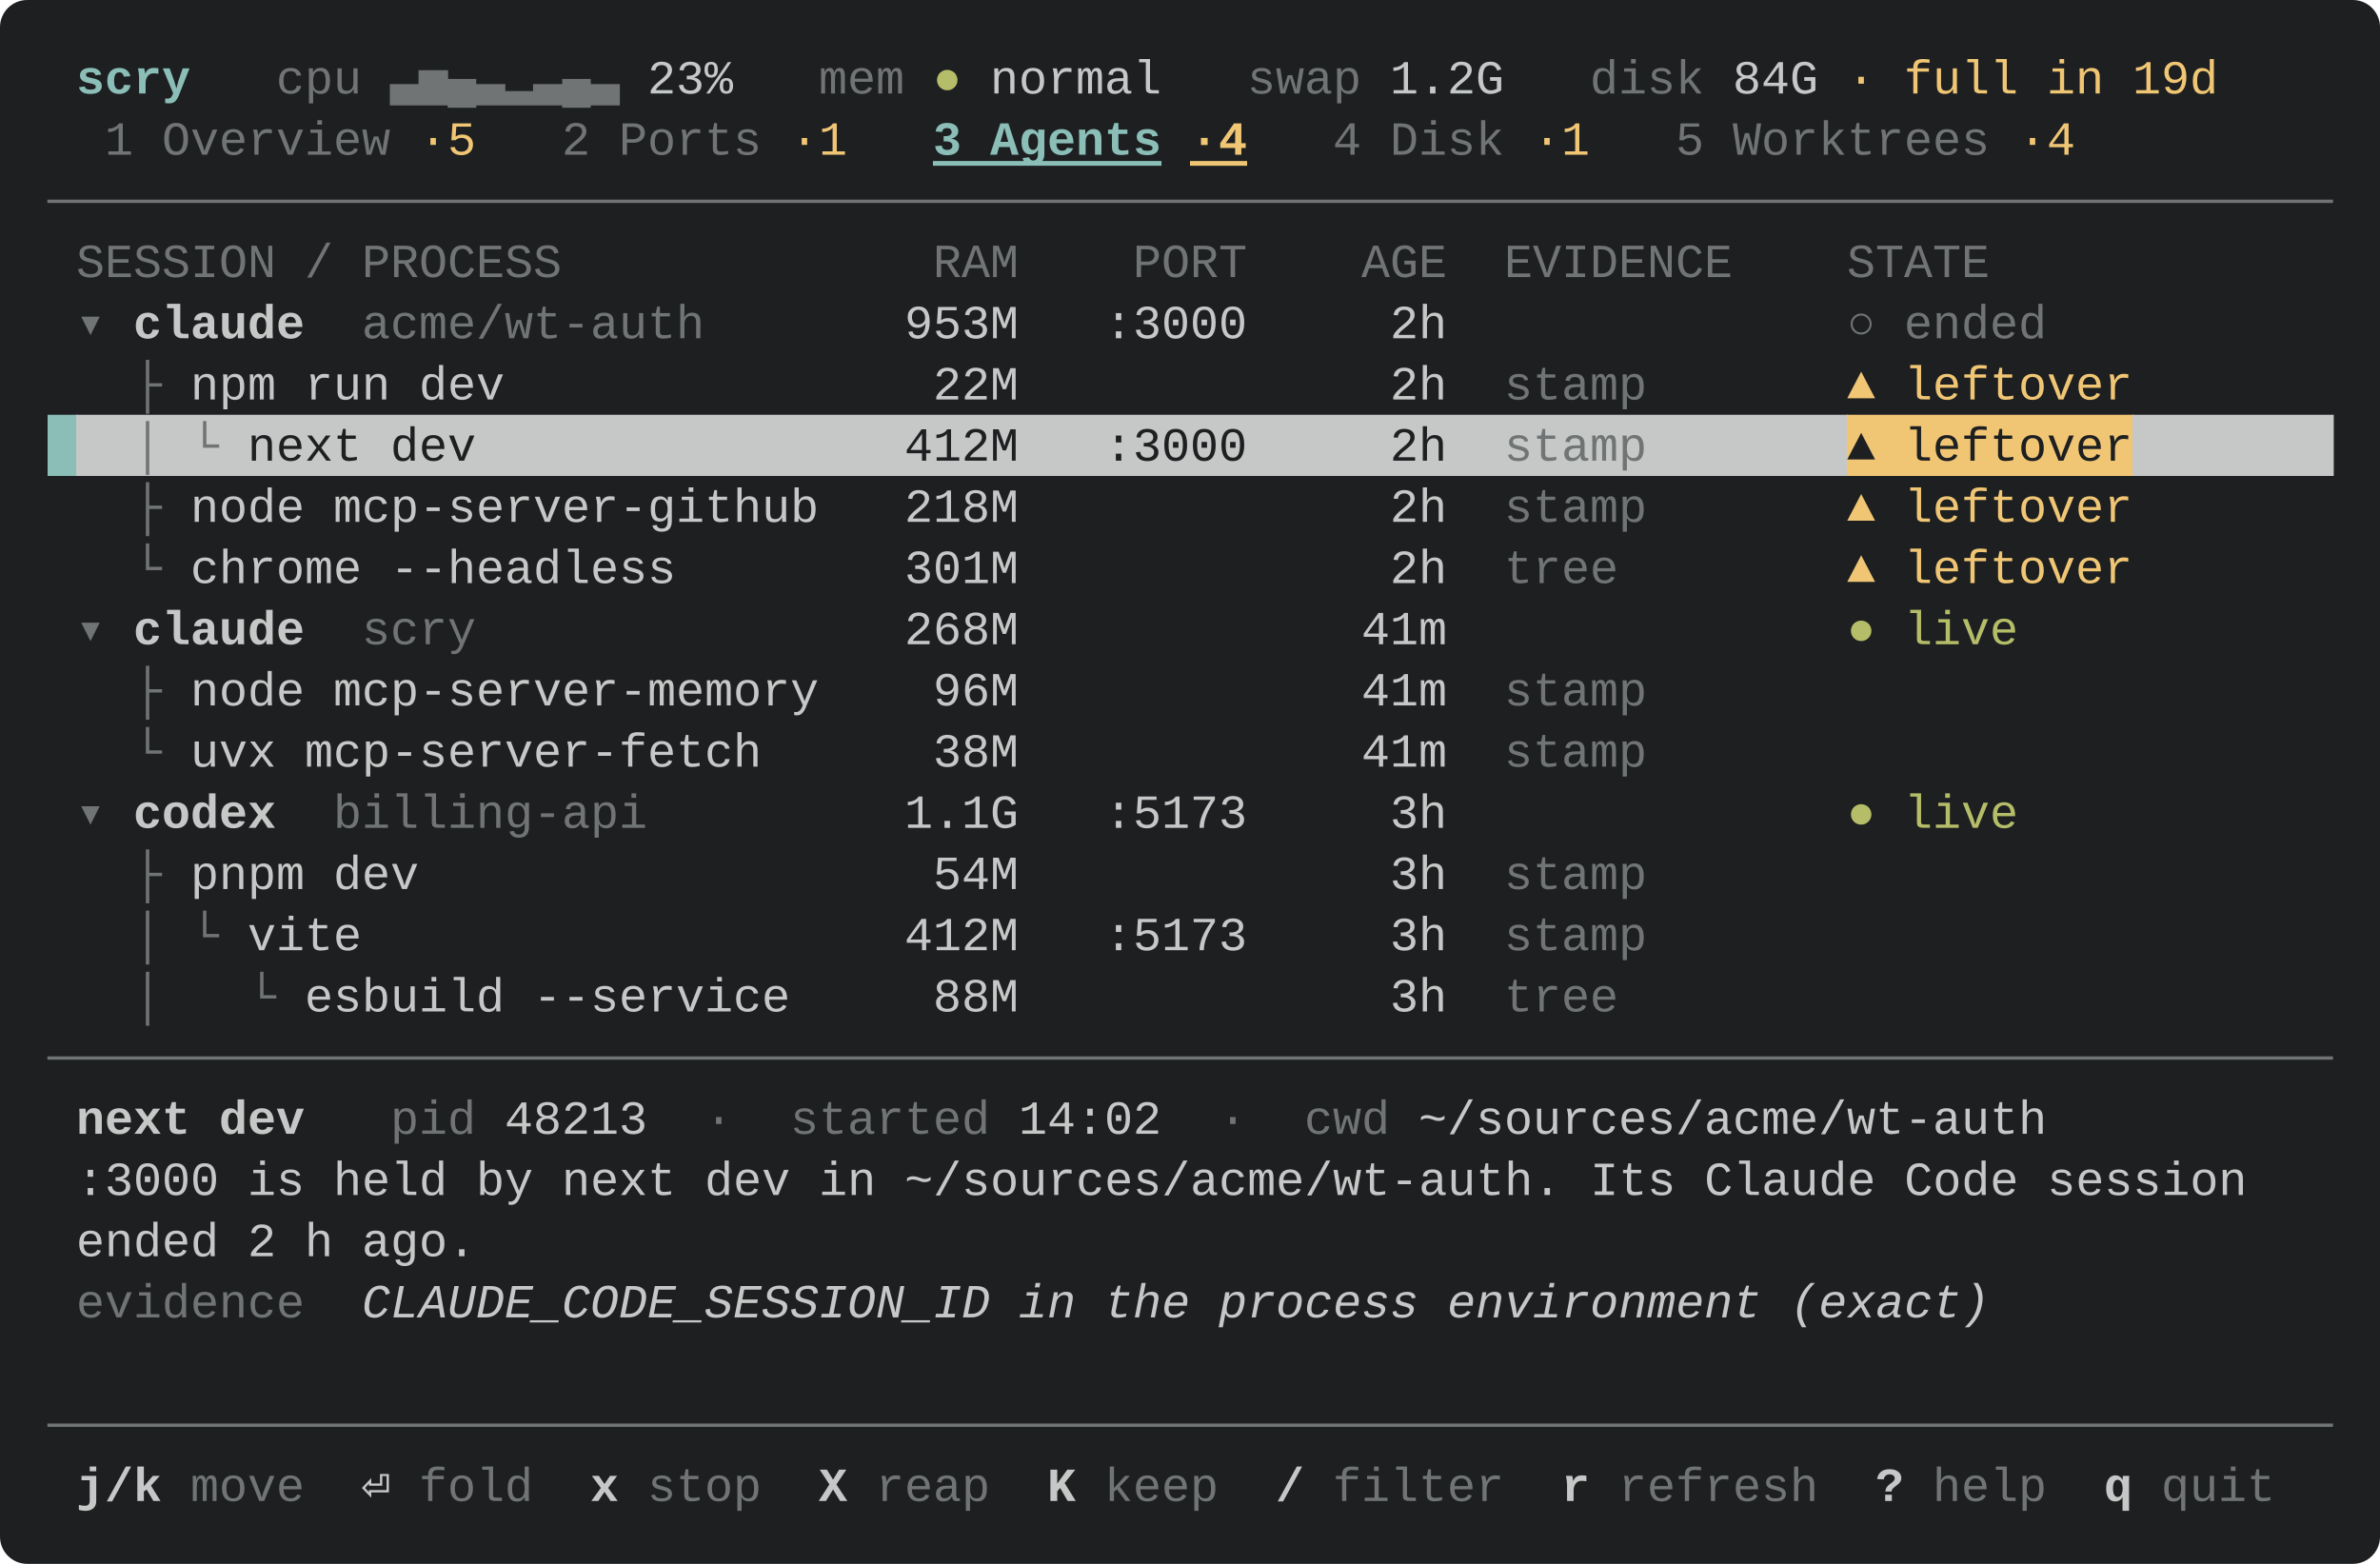
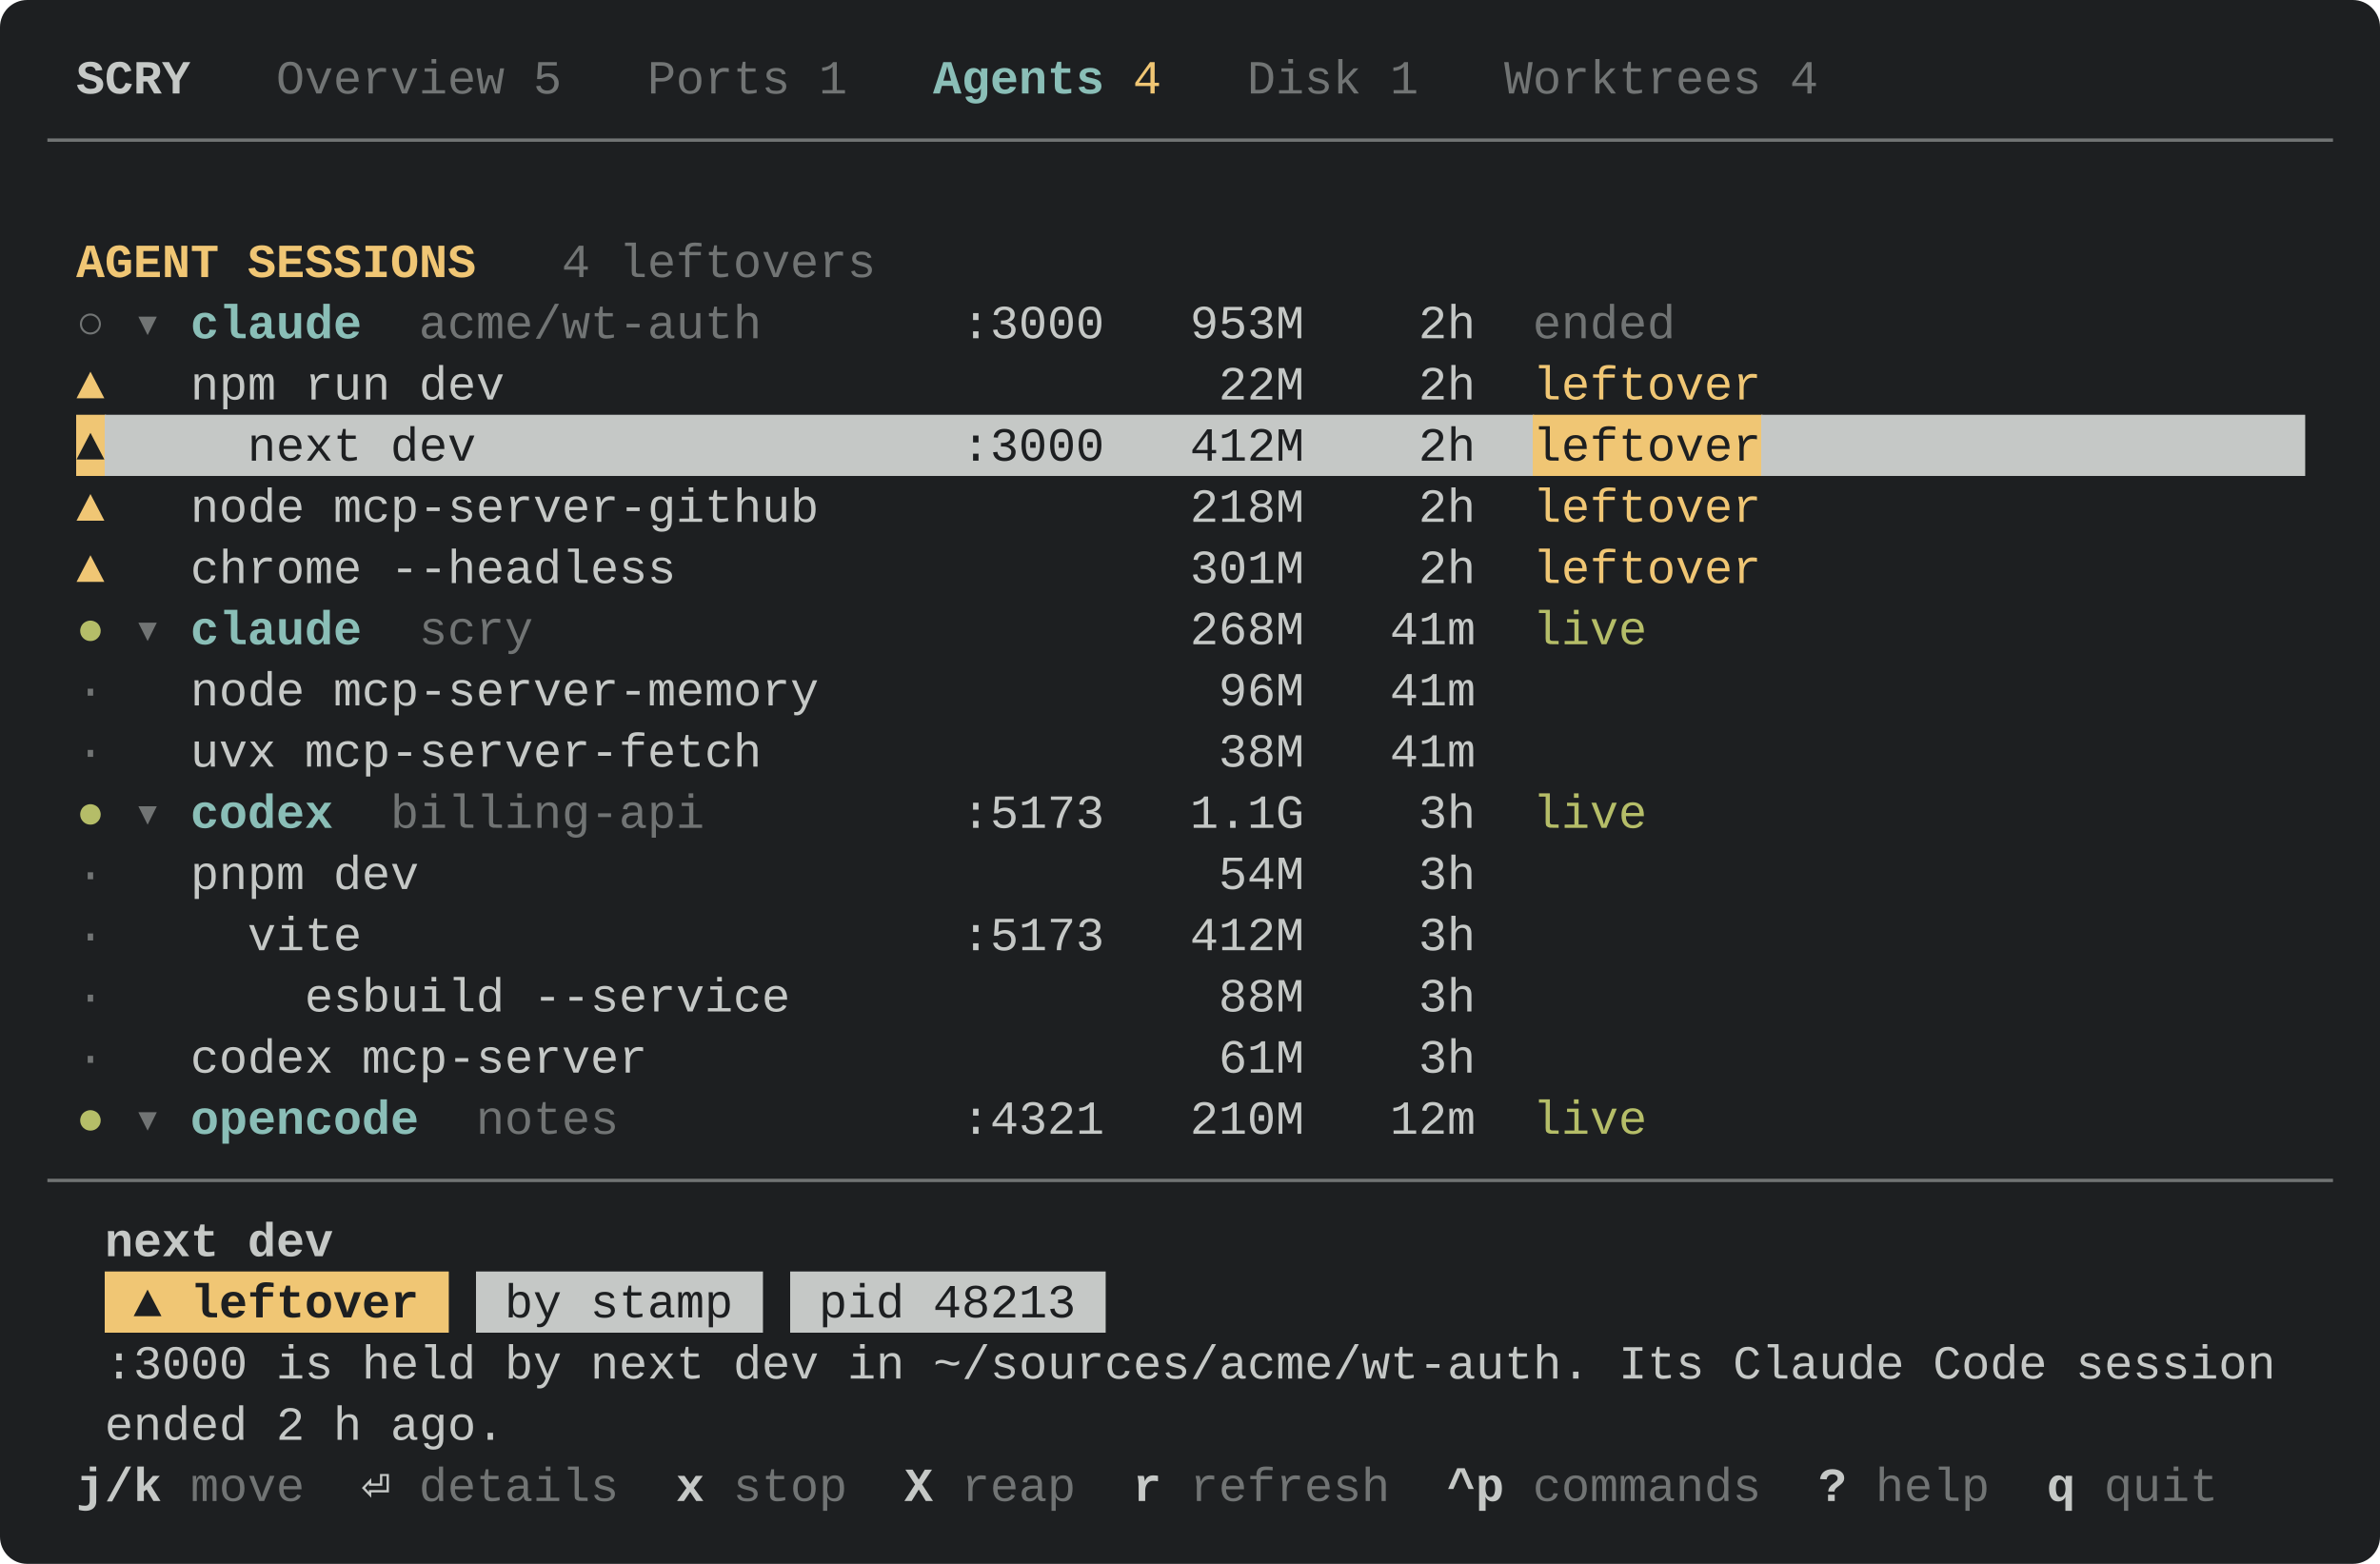
<svg xmlns="http://www.w3.org/2000/svg" width="700" height="460" viewBox="0 0 700 460">
  <style>text{font-family:ui-monospace,SFMono-Regular,"SF Mono",Menlo,Consolas,"Liberation Mono","DejaVu Sans Mono",monospace;font-size:14px;white-space:pre}</style>
  <rect width="700" height="460" rx="8" fill="#1d1f21" />
  <g transform="translate(14 14)">
-     <text x="8.4" y="13.5" fill="#8abeb7" textLength="33.6" lengthAdjust="spacingAndGlyphs" xml:space="preserve" font-weight="700">scry</text>
-     <text x="67.2" y="13.5" fill="#717474" textLength="100.8" lengthAdjust="spacingAndGlyphs" xml:space="preserve">cpu ▃▅▄▃▂▃▄▃</text>
-     <text x="176.4" y="13.5" fill="#c5c8c6" textLength="25.2" lengthAdjust="spacingAndGlyphs" xml:space="preserve">23%</text>
-     <text x="226.8" y="13.5" fill="#717474" textLength="25.2" lengthAdjust="spacingAndGlyphs" xml:space="preserve">mem</text>
-     <text x="260.4" y="13.5" fill="#b5bd68" textLength="8.4" lengthAdjust="spacingAndGlyphs" xml:space="preserve">●</text>
-     <text x="277.2" y="13.5" fill="#c5c8c6" textLength="50.4" lengthAdjust="spacingAndGlyphs" xml:space="preserve">normal</text>
-     <text x="352.8" y="13.5" fill="#717474" textLength="33.6" lengthAdjust="spacingAndGlyphs" xml:space="preserve">swap</text>
-     <text x="394.8" y="13.5" fill="#c5c8c6" textLength="33.6" lengthAdjust="spacingAndGlyphs" xml:space="preserve">1.2G</text>
-     <text x="453.6" y="13.5" fill="#717474" textLength="33.6" lengthAdjust="spacingAndGlyphs" xml:space="preserve">disk</text>
-     <text x="495.6" y="13.5" fill="#c5c8c6" textLength="25.2" lengthAdjust="spacingAndGlyphs" xml:space="preserve">84G</text>
-     <text x="529.2" y="13.5" fill="#f0c674" textLength="109.2" lengthAdjust="spacingAndGlyphs" xml:space="preserve">· full in 19d</text>
-     <text x="16.8" y="31.5" fill="#717474" textLength="84.0" lengthAdjust="spacingAndGlyphs" xml:space="preserve">1 Overview</text>
-     <text x="109.2" y="31.5" fill="#f0c674" textLength="16.8" lengthAdjust="spacingAndGlyphs" xml:space="preserve">·5</text>
-     <text x="151.2" y="31.5" fill="#717474" textLength="58.8" lengthAdjust="spacingAndGlyphs" xml:space="preserve">2 Ports</text>
-     <text x="218.4" y="31.5" fill="#f0c674" textLength="16.8" lengthAdjust="spacingAndGlyphs" xml:space="preserve">·1</text>
-     <text x="260.4" y="31.5" fill="#8abeb7" textLength="67.2" lengthAdjust="spacingAndGlyphs" xml:space="preserve" font-weight="700" text-decoration="underline">3 Agents</text>
-     <text x="336.0" y="31.5" fill="#f0c674" textLength="16.8" lengthAdjust="spacingAndGlyphs" xml:space="preserve" font-weight="700" text-decoration="underline">·4</text>
-     <text x="378.0" y="31.5" fill="#717474" textLength="50.4" lengthAdjust="spacingAndGlyphs" xml:space="preserve">4 Disk</text>
-     <text x="436.8" y="31.5" fill="#f0c674" textLength="16.8" lengthAdjust="spacingAndGlyphs" xml:space="preserve">·1</text>
-     <text x="478.8" y="31.5" fill="#717474" textLength="92.4" lengthAdjust="spacingAndGlyphs" xml:space="preserve">5 Worktrees</text>
-     <text x="579.6" y="31.5" fill="#f0c674" textLength="16.8" lengthAdjust="spacingAndGlyphs" xml:space="preserve">·4</text>
-     <text x="0.0" y="49.5" fill="#717474" textLength="672.0" lengthAdjust="spacingAndGlyphs" xml:space="preserve">────────────────────────────────────────────────────────────────────────────────</text>
-     <text x="8.4" y="67.5" fill="#717474" textLength="142.8" lengthAdjust="spacingAndGlyphs" xml:space="preserve">SESSION / PROCESS</text>
-     <text x="260.4" y="67.5" fill="#717474" textLength="25.2" lengthAdjust="spacingAndGlyphs" xml:space="preserve">RAM</text>
-     <text x="319.2" y="67.5" fill="#717474" textLength="33.6" lengthAdjust="spacingAndGlyphs" xml:space="preserve">PORT</text>
-     <text x="386.4" y="67.5" fill="#717474" textLength="25.2" lengthAdjust="spacingAndGlyphs" xml:space="preserve">AGE</text>
-     <text x="428.4" y="67.5" fill="#717474" textLength="67.2" lengthAdjust="spacingAndGlyphs" xml:space="preserve">EVIDENCE</text>
-     <text x="529.2" y="67.5" fill="#717474" textLength="42.0" lengthAdjust="spacingAndGlyphs" xml:space="preserve">STATE</text>
-     <text x="8.4" y="85.5" fill="#717474" textLength="8.4" lengthAdjust="spacingAndGlyphs" xml:space="preserve">▾</text>
-     <text x="25.2" y="85.5" fill="#c5c8c6" textLength="50.4" lengthAdjust="spacingAndGlyphs" xml:space="preserve" font-weight="700">claude</text>
-     <text x="92.4" y="85.5" fill="#717474" textLength="100.8" lengthAdjust="spacingAndGlyphs" xml:space="preserve">acme/wt-auth</text>
-     <text x="252.0" y="85.5" fill="#c5c8c6" textLength="33.6" lengthAdjust="spacingAndGlyphs" xml:space="preserve">953M</text>
-     <text x="310.8" y="85.5" fill="#c5c8c6" textLength="42.0" lengthAdjust="spacingAndGlyphs" xml:space="preserve">:3000</text>
-     <text x="394.8" y="85.5" fill="#c5c8c6" textLength="16.8" lengthAdjust="spacingAndGlyphs" xml:space="preserve">2h</text>
-     <text x="529.2" y="85.5" fill="#717474" textLength="58.8" lengthAdjust="spacingAndGlyphs" xml:space="preserve">○ ended</text>
-     <text x="25.2" y="103.5" fill="#717474" textLength="8.4" lengthAdjust="spacingAndGlyphs" xml:space="preserve">├</text>
+     <text x="8.4" y="13.5" fill="#c5c8c6" textLength="33.6" lengthAdjust="spacingAndGlyphs" xml:space="preserve" font-weight="700">SCRY</text>
+     <text x="67.2" y="13.5" fill="#717474" textLength="84.0" lengthAdjust="spacingAndGlyphs" xml:space="preserve">Overview 5</text>
+     <text x="176.4" y="13.5" fill="#717474" textLength="58.8" lengthAdjust="spacingAndGlyphs" xml:space="preserve">Ports 1</text>
+     <text x="260.4" y="13.5" fill="#8abeb7" textLength="50.4" lengthAdjust="spacingAndGlyphs" xml:space="preserve" font-weight="700">Agents</text>
+     <text x="319.2" y="13.5" fill="#f0c674" textLength="8.4" lengthAdjust="spacingAndGlyphs" xml:space="preserve">4</text>
+     <text x="352.8" y="13.5" fill="#717474" textLength="50.4" lengthAdjust="spacingAndGlyphs" xml:space="preserve">Disk 1</text>
+     <text x="428.4" y="13.5" fill="#717474" textLength="92.4" lengthAdjust="spacingAndGlyphs" xml:space="preserve">Worktrees 4</text>
+     <text x="0.0" y="31.5" fill="#717474" textLength="672.0" lengthAdjust="spacingAndGlyphs" xml:space="preserve">────────────────────────────────────────────────────────────────────────────────</text>
+     <text x="8.4" y="67.5" fill="#f0c674" textLength="117.6" lengthAdjust="spacingAndGlyphs" xml:space="preserve" font-weight="700">AGENT SESSIONS</text>
+     <text x="151.2" y="67.5" fill="#717474" textLength="92.4" lengthAdjust="spacingAndGlyphs" xml:space="preserve">4 leftovers</text>
+     <text x="8.4" y="85.5" fill="#717474" textLength="8.4" lengthAdjust="spacingAndGlyphs" xml:space="preserve">○</text>
+     <text x="25.2" y="85.5" fill="#717474" textLength="8.4" lengthAdjust="spacingAndGlyphs" xml:space="preserve">▾</text>
+     <text x="42.0" y="85.5" fill="#8abeb7" textLength="50.4" lengthAdjust="spacingAndGlyphs" xml:space="preserve" font-weight="700">claude</text>
+     <text x="109.2" y="85.5" fill="#717474" textLength="100.8" lengthAdjust="spacingAndGlyphs" xml:space="preserve">acme/wt-auth</text>
+     <text x="268.8" y="85.5" fill="#c5c8c6" textLength="42.0" lengthAdjust="spacingAndGlyphs" xml:space="preserve">:3000</text>
+     <text x="336.0" y="85.5" fill="#c5c8c6" textLength="33.6" lengthAdjust="spacingAndGlyphs" xml:space="preserve">953M</text>
+     <text x="403.2" y="85.5" fill="#c5c8c6" textLength="16.8" lengthAdjust="spacingAndGlyphs" xml:space="preserve">2h</text>
+     <text x="436.8" y="85.5" fill="#717474" textLength="42.0" lengthAdjust="spacingAndGlyphs" xml:space="preserve">ended</text>
+     <text x="8.4" y="103.5" fill="#f0c674" textLength="8.4" lengthAdjust="spacingAndGlyphs" xml:space="preserve">▲</text>
    <text x="42.0" y="103.5" fill="#c5c8c6" textLength="92.4" lengthAdjust="spacingAndGlyphs" xml:space="preserve">npm run dev</text>
-     <text x="260.4" y="103.5" fill="#c5c8c6" textLength="25.2" lengthAdjust="spacingAndGlyphs" xml:space="preserve">22M</text>
-     <text x="394.8" y="103.5" fill="#c5c8c6" textLength="16.8" lengthAdjust="spacingAndGlyphs" xml:space="preserve">2h</text>
-     <text x="428.4" y="103.5" fill="#717474" textLength="42.0" lengthAdjust="spacingAndGlyphs" xml:space="preserve">stamp</text>
-     <text x="529.2" y="103.5" fill="#f0c674" textLength="84.0" lengthAdjust="spacingAndGlyphs" xml:space="preserve">▲ leftover</text>
-     <rect x="0.0" y="108" width="8.8" height="18" fill="#8abeb7" />
-     <rect x="8.4" y="108" width="521.2" height="18" fill="#c5c8c6" />
-     <rect x="529.2" y="108" width="84.4" height="18" fill="#f0c674" />
-     <rect x="613.2" y="108" width="59.2" height="18" fill="#c5c8c6" />
-     <text x="25.2" y="121.5" fill="#717474" textLength="25.2" lengthAdjust="spacingAndGlyphs" xml:space="preserve">│ └</text>
+     <text x="344.4" y="103.5" fill="#c5c8c6" textLength="25.2" lengthAdjust="spacingAndGlyphs" xml:space="preserve">22M</text>
+     <text x="403.2" y="103.5" fill="#c5c8c6" textLength="16.8" lengthAdjust="spacingAndGlyphs" xml:space="preserve">2h</text>
+     <text x="436.8" y="103.5" fill="#f0c674" textLength="67.2" lengthAdjust="spacingAndGlyphs" xml:space="preserve">leftover</text>
+     <rect x="8.4" y="108" width="8.8" height="18" fill="#f0c674" />
+     <rect x="16.8" y="108" width="420.4" height="18" fill="#c5c8c6" />
+     <rect x="436.8" y="108" width="67.6" height="18" fill="#f0c674" />
+     <rect x="504.0" y="108" width="160.0" height="18" fill="#c5c8c6" />
+     <text x="8.4" y="121.5" fill="#1d1f21" textLength="8.4" lengthAdjust="spacingAndGlyphs" xml:space="preserve">▲</text>
    <text x="58.8" y="121.5" fill="#1d1f21" textLength="67.2" lengthAdjust="spacingAndGlyphs" xml:space="preserve">next dev</text>
-     <text x="252.0" y="121.5" fill="#1d1f21" textLength="33.6" lengthAdjust="spacingAndGlyphs" xml:space="preserve">412M</text>
-     <text x="310.8" y="121.5" fill="#1d1f21" textLength="42.0" lengthAdjust="spacingAndGlyphs" xml:space="preserve">:3000</text>
-     <text x="394.8" y="121.5" fill="#1d1f21" textLength="16.8" lengthAdjust="spacingAndGlyphs" xml:space="preserve">2h</text>
-     <text x="428.4" y="121.5" fill="#717474" textLength="42.0" lengthAdjust="spacingAndGlyphs" xml:space="preserve">stamp</text>
-     <text x="529.2" y="121.5" fill="#1d1f21" textLength="84.0" lengthAdjust="spacingAndGlyphs" xml:space="preserve">▲ leftover</text>
-     <text x="25.2" y="139.5" fill="#717474" textLength="8.4" lengthAdjust="spacingAndGlyphs" xml:space="preserve">├</text>
+     <text x="268.8" y="121.5" fill="#1d1f21" textLength="42.0" lengthAdjust="spacingAndGlyphs" xml:space="preserve">:3000</text>
+     <text x="336.0" y="121.5" fill="#1d1f21" textLength="33.6" lengthAdjust="spacingAndGlyphs" xml:space="preserve">412M</text>
+     <text x="403.2" y="121.5" fill="#1d1f21" textLength="16.8" lengthAdjust="spacingAndGlyphs" xml:space="preserve">2h</text>
+     <text x="436.8" y="121.5" fill="#1d1f21" textLength="67.2" lengthAdjust="spacingAndGlyphs" xml:space="preserve">leftover</text>
+     <text x="8.4" y="139.5" fill="#f0c674" textLength="8.4" lengthAdjust="spacingAndGlyphs" xml:space="preserve">▲</text>
    <text x="42.0" y="139.5" fill="#c5c8c6" textLength="184.8" lengthAdjust="spacingAndGlyphs" xml:space="preserve">node mcp-server-github</text>
-     <text x="252.0" y="139.5" fill="#c5c8c6" textLength="33.6" lengthAdjust="spacingAndGlyphs" xml:space="preserve">218M</text>
-     <text x="394.8" y="139.5" fill="#c5c8c6" textLength="16.8" lengthAdjust="spacingAndGlyphs" xml:space="preserve">2h</text>
-     <text x="428.4" y="139.5" fill="#717474" textLength="42.0" lengthAdjust="spacingAndGlyphs" xml:space="preserve">stamp</text>
-     <text x="529.2" y="139.5" fill="#f0c674" textLength="84.0" lengthAdjust="spacingAndGlyphs" xml:space="preserve">▲ leftover</text>
-     <text x="25.2" y="157.5" fill="#717474" textLength="8.4" lengthAdjust="spacingAndGlyphs" xml:space="preserve">└</text>
+     <text x="336.0" y="139.5" fill="#c5c8c6" textLength="33.6" lengthAdjust="spacingAndGlyphs" xml:space="preserve">218M</text>
+     <text x="403.2" y="139.5" fill="#c5c8c6" textLength="16.8" lengthAdjust="spacingAndGlyphs" xml:space="preserve">2h</text>
+     <text x="436.8" y="139.5" fill="#f0c674" textLength="67.2" lengthAdjust="spacingAndGlyphs" xml:space="preserve">leftover</text>
+     <text x="8.4" y="157.5" fill="#f0c674" textLength="8.4" lengthAdjust="spacingAndGlyphs" xml:space="preserve">▲</text>
    <text x="42.0" y="157.5" fill="#c5c8c6" textLength="142.8" lengthAdjust="spacingAndGlyphs" xml:space="preserve">chrome --headless</text>
-     <text x="252.0" y="157.5" fill="#c5c8c6" textLength="33.6" lengthAdjust="spacingAndGlyphs" xml:space="preserve">301M</text>
-     <text x="394.8" y="157.5" fill="#c5c8c6" textLength="16.8" lengthAdjust="spacingAndGlyphs" xml:space="preserve">2h</text>
-     <text x="428.4" y="157.5" fill="#717474" textLength="33.6" lengthAdjust="spacingAndGlyphs" xml:space="preserve">tree</text>
-     <text x="529.2" y="157.5" fill="#f0c674" textLength="84.0" lengthAdjust="spacingAndGlyphs" xml:space="preserve">▲ leftover</text>
-     <text x="8.4" y="175.5" fill="#717474" textLength="8.4" lengthAdjust="spacingAndGlyphs" xml:space="preserve">▾</text>
-     <text x="25.2" y="175.5" fill="#c5c8c6" textLength="50.4" lengthAdjust="spacingAndGlyphs" xml:space="preserve" font-weight="700">claude</text>
-     <text x="92.4" y="175.5" fill="#717474" textLength="33.6" lengthAdjust="spacingAndGlyphs" xml:space="preserve">scry</text>
-     <text x="252.0" y="175.5" fill="#c5c8c6" textLength="33.6" lengthAdjust="spacingAndGlyphs" xml:space="preserve">268M</text>
-     <text x="386.4" y="175.5" fill="#c5c8c6" textLength="25.2" lengthAdjust="spacingAndGlyphs" xml:space="preserve">41m</text>
-     <text x="529.2" y="175.5" fill="#b5bd68" textLength="50.4" lengthAdjust="spacingAndGlyphs" xml:space="preserve">● live</text>
-     <text x="25.2" y="193.5" fill="#717474" textLength="8.4" lengthAdjust="spacingAndGlyphs" xml:space="preserve">├</text>
+     <text x="336.0" y="157.5" fill="#c5c8c6" textLength="33.6" lengthAdjust="spacingAndGlyphs" xml:space="preserve">301M</text>
+     <text x="403.2" y="157.5" fill="#c5c8c6" textLength="16.8" lengthAdjust="spacingAndGlyphs" xml:space="preserve">2h</text>
+     <text x="436.8" y="157.5" fill="#f0c674" textLength="67.2" lengthAdjust="spacingAndGlyphs" xml:space="preserve">leftover</text>
+     <text x="8.4" y="175.5" fill="#b5bd68" textLength="8.4" lengthAdjust="spacingAndGlyphs" xml:space="preserve">●</text>
+     <text x="25.2" y="175.5" fill="#717474" textLength="8.4" lengthAdjust="spacingAndGlyphs" xml:space="preserve">▾</text>
+     <text x="42.0" y="175.5" fill="#8abeb7" textLength="50.4" lengthAdjust="spacingAndGlyphs" xml:space="preserve" font-weight="700">claude</text>
+     <text x="109.2" y="175.5" fill="#717474" textLength="33.6" lengthAdjust="spacingAndGlyphs" xml:space="preserve">scry</text>
+     <text x="336.0" y="175.5" fill="#c5c8c6" textLength="33.6" lengthAdjust="spacingAndGlyphs" xml:space="preserve">268M</text>
+     <text x="394.8" y="175.5" fill="#c5c8c6" textLength="25.2" lengthAdjust="spacingAndGlyphs" xml:space="preserve">41m</text>
+     <text x="436.8" y="175.5" fill="#b5bd68" textLength="33.6" lengthAdjust="spacingAndGlyphs" xml:space="preserve">live</text>
+     <text x="8.4" y="193.5" fill="#717474" textLength="8.4" lengthAdjust="spacingAndGlyphs" xml:space="preserve">·</text>
    <text x="42.0" y="193.5" fill="#c5c8c6" textLength="184.8" lengthAdjust="spacingAndGlyphs" xml:space="preserve">node mcp-server-memory</text>
-     <text x="260.4" y="193.5" fill="#c5c8c6" textLength="25.2" lengthAdjust="spacingAndGlyphs" xml:space="preserve">96M</text>
-     <text x="386.4" y="193.5" fill="#c5c8c6" textLength="25.2" lengthAdjust="spacingAndGlyphs" xml:space="preserve">41m</text>
-     <text x="428.4" y="193.5" fill="#717474" textLength="42.0" lengthAdjust="spacingAndGlyphs" xml:space="preserve">stamp</text>
-     <text x="25.2" y="211.5" fill="#717474" textLength="8.4" lengthAdjust="spacingAndGlyphs" xml:space="preserve">└</text>
+     <text x="344.4" y="193.5" fill="#c5c8c6" textLength="25.2" lengthAdjust="spacingAndGlyphs" xml:space="preserve">96M</text>
+     <text x="394.8" y="193.5" fill="#c5c8c6" textLength="25.2" lengthAdjust="spacingAndGlyphs" xml:space="preserve">41m</text>
+     <text x="8.4" y="211.5" fill="#717474" textLength="8.4" lengthAdjust="spacingAndGlyphs" xml:space="preserve">·</text>
    <text x="42.0" y="211.5" fill="#c5c8c6" textLength="168.0" lengthAdjust="spacingAndGlyphs" xml:space="preserve">uvx mcp-server-fetch</text>
-     <text x="260.4" y="211.5" fill="#c5c8c6" textLength="25.2" lengthAdjust="spacingAndGlyphs" xml:space="preserve">38M</text>
-     <text x="386.4" y="211.5" fill="#c5c8c6" textLength="25.2" lengthAdjust="spacingAndGlyphs" xml:space="preserve">41m</text>
-     <text x="428.4" y="211.5" fill="#717474" textLength="42.0" lengthAdjust="spacingAndGlyphs" xml:space="preserve">stamp</text>
-     <text x="8.4" y="229.5" fill="#717474" textLength="8.4" lengthAdjust="spacingAndGlyphs" xml:space="preserve">▾</text>
-     <text x="25.2" y="229.5" fill="#c5c8c6" textLength="42.0" lengthAdjust="spacingAndGlyphs" xml:space="preserve" font-weight="700">codex</text>
-     <text x="84.0" y="229.5" fill="#717474" textLength="92.4" lengthAdjust="spacingAndGlyphs" xml:space="preserve">billing-api</text>
-     <text x="252.0" y="229.5" fill="#c5c8c6" textLength="33.6" lengthAdjust="spacingAndGlyphs" xml:space="preserve">1.1G</text>
-     <text x="310.8" y="229.5" fill="#c5c8c6" textLength="42.0" lengthAdjust="spacingAndGlyphs" xml:space="preserve">:5173</text>
-     <text x="394.8" y="229.5" fill="#c5c8c6" textLength="16.8" lengthAdjust="spacingAndGlyphs" xml:space="preserve">3h</text>
-     <text x="529.2" y="229.5" fill="#b5bd68" textLength="50.4" lengthAdjust="spacingAndGlyphs" xml:space="preserve">● live</text>
-     <text x="25.2" y="247.5" fill="#717474" textLength="8.4" lengthAdjust="spacingAndGlyphs" xml:space="preserve">├</text>
+     <text x="344.4" y="211.5" fill="#c5c8c6" textLength="25.2" lengthAdjust="spacingAndGlyphs" xml:space="preserve">38M</text>
+     <text x="394.8" y="211.5" fill="#c5c8c6" textLength="25.2" lengthAdjust="spacingAndGlyphs" xml:space="preserve">41m</text>
+     <text x="8.4" y="229.5" fill="#b5bd68" textLength="8.4" lengthAdjust="spacingAndGlyphs" xml:space="preserve">●</text>
+     <text x="25.2" y="229.5" fill="#717474" textLength="8.4" lengthAdjust="spacingAndGlyphs" xml:space="preserve">▾</text>
+     <text x="42.0" y="229.5" fill="#8abeb7" textLength="42.0" lengthAdjust="spacingAndGlyphs" xml:space="preserve" font-weight="700">codex</text>
+     <text x="100.8" y="229.5" fill="#717474" textLength="92.4" lengthAdjust="spacingAndGlyphs" xml:space="preserve">billing-api</text>
+     <text x="268.8" y="229.5" fill="#c5c8c6" textLength="42.0" lengthAdjust="spacingAndGlyphs" xml:space="preserve">:5173</text>
+     <text x="336.0" y="229.5" fill="#c5c8c6" textLength="33.6" lengthAdjust="spacingAndGlyphs" xml:space="preserve">1.1G</text>
+     <text x="403.2" y="229.5" fill="#c5c8c6" textLength="16.8" lengthAdjust="spacingAndGlyphs" xml:space="preserve">3h</text>
+     <text x="436.8" y="229.5" fill="#b5bd68" textLength="33.6" lengthAdjust="spacingAndGlyphs" xml:space="preserve">live</text>
+     <text x="8.4" y="247.5" fill="#717474" textLength="8.4" lengthAdjust="spacingAndGlyphs" xml:space="preserve">·</text>
    <text x="42.0" y="247.5" fill="#c5c8c6" textLength="67.2" lengthAdjust="spacingAndGlyphs" xml:space="preserve">pnpm dev</text>
-     <text x="260.4" y="247.5" fill="#c5c8c6" textLength="25.2" lengthAdjust="spacingAndGlyphs" xml:space="preserve">54M</text>
-     <text x="394.8" y="247.5" fill="#c5c8c6" textLength="16.8" lengthAdjust="spacingAndGlyphs" xml:space="preserve">3h</text>
-     <text x="428.4" y="247.5" fill="#717474" textLength="42.0" lengthAdjust="spacingAndGlyphs" xml:space="preserve">stamp</text>
-     <text x="25.2" y="265.5" fill="#717474" textLength="25.2" lengthAdjust="spacingAndGlyphs" xml:space="preserve">│ └</text>
+     <text x="344.4" y="247.5" fill="#c5c8c6" textLength="25.2" lengthAdjust="spacingAndGlyphs" xml:space="preserve">54M</text>
+     <text x="403.2" y="247.5" fill="#c5c8c6" textLength="16.8" lengthAdjust="spacingAndGlyphs" xml:space="preserve">3h</text>
+     <text x="8.4" y="265.5" fill="#717474" textLength="8.4" lengthAdjust="spacingAndGlyphs" xml:space="preserve">·</text>
    <text x="58.8" y="265.5" fill="#c5c8c6" textLength="33.6" lengthAdjust="spacingAndGlyphs" xml:space="preserve">vite</text>
-     <text x="252.0" y="265.5" fill="#c5c8c6" textLength="33.6" lengthAdjust="spacingAndGlyphs" xml:space="preserve">412M</text>
-     <text x="310.8" y="265.5" fill="#c5c8c6" textLength="42.0" lengthAdjust="spacingAndGlyphs" xml:space="preserve">:5173</text>
-     <text x="394.8" y="265.5" fill="#c5c8c6" textLength="16.8" lengthAdjust="spacingAndGlyphs" xml:space="preserve">3h</text>
-     <text x="428.4" y="265.5" fill="#717474" textLength="42.0" lengthAdjust="spacingAndGlyphs" xml:space="preserve">stamp</text>
-     <text x="25.2" y="283.5" fill="#717474" textLength="8.4" lengthAdjust="spacingAndGlyphs" xml:space="preserve">│</text>
-     <text x="58.8" y="283.5" fill="#717474" textLength="8.4" lengthAdjust="spacingAndGlyphs" xml:space="preserve">└</text>
+     <text x="268.8" y="265.5" fill="#c5c8c6" textLength="42.0" lengthAdjust="spacingAndGlyphs" xml:space="preserve">:5173</text>
+     <text x="336.0" y="265.5" fill="#c5c8c6" textLength="33.6" lengthAdjust="spacingAndGlyphs" xml:space="preserve">412M</text>
+     <text x="403.2" y="265.5" fill="#c5c8c6" textLength="16.8" lengthAdjust="spacingAndGlyphs" xml:space="preserve">3h</text>
+     <text x="8.4" y="283.5" fill="#717474" textLength="8.4" lengthAdjust="spacingAndGlyphs" xml:space="preserve">·</text>
    <text x="75.6" y="283.5" fill="#c5c8c6" textLength="142.8" lengthAdjust="spacingAndGlyphs" xml:space="preserve">esbuild --service</text>
-     <text x="260.4" y="283.5" fill="#c5c8c6" textLength="25.2" lengthAdjust="spacingAndGlyphs" xml:space="preserve">88M</text>
-     <text x="394.8" y="283.5" fill="#c5c8c6" textLength="16.8" lengthAdjust="spacingAndGlyphs" xml:space="preserve">3h</text>
-     <text x="428.4" y="283.5" fill="#717474" textLength="33.6" lengthAdjust="spacingAndGlyphs" xml:space="preserve">tree</text>
-     <text x="0.0" y="301.5" fill="#717474" textLength="672.0" lengthAdjust="spacingAndGlyphs" xml:space="preserve">────────────────────────────────────────────────────────────────────────────────</text>
-     <text x="8.4" y="319.5" fill="#c5c8c6" textLength="67.2" lengthAdjust="spacingAndGlyphs" xml:space="preserve" font-weight="700">next dev</text>
-     <text x="100.8" y="319.5" fill="#717474" textLength="25.2" lengthAdjust="spacingAndGlyphs" xml:space="preserve">pid</text>
-     <text x="134.4" y="319.5" fill="#c5c8c6" textLength="42.0" lengthAdjust="spacingAndGlyphs" xml:space="preserve">48213</text>
-     <text x="193.2" y="319.5" fill="#717474" textLength="8.4" lengthAdjust="spacingAndGlyphs" xml:space="preserve">·</text>
-     <text x="218.4" y="319.5" fill="#717474" textLength="58.8" lengthAdjust="spacingAndGlyphs" xml:space="preserve">started</text>
-     <text x="285.6" y="319.5" fill="#c5c8c6" textLength="42.0" lengthAdjust="spacingAndGlyphs" xml:space="preserve">14:02</text>
-     <text x="344.4" y="319.5" fill="#717474" textLength="8.4" lengthAdjust="spacingAndGlyphs" xml:space="preserve">·</text>
-     <text x="369.6" y="319.5" fill="#717474" textLength="25.2" lengthAdjust="spacingAndGlyphs" xml:space="preserve">cwd</text>
-     <text x="403.2" y="319.5" fill="#c5c8c6" textLength="184.8" lengthAdjust="spacingAndGlyphs" xml:space="preserve">~/sources/acme/wt-auth</text>
-     <text x="8.4" y="337.5" fill="#c5c8c6" textLength="638.4" lengthAdjust="spacingAndGlyphs" xml:space="preserve">:3000 is held by next dev in ~/sources/acme/wt-auth. Its Claude Code session</text>
-     <text x="8.4" y="355.5" fill="#c5c8c6" textLength="117.6" lengthAdjust="spacingAndGlyphs" xml:space="preserve">ended 2 h ago.</text>
-     <text x="8.4" y="373.5" fill="#717474" textLength="67.2" lengthAdjust="spacingAndGlyphs" xml:space="preserve">evidence</text>
-     <text x="92.4" y="373.5" fill="#c5c8c6" textLength="478.8" lengthAdjust="spacingAndGlyphs" xml:space="preserve" font-style="italic">CLAUDE_CODE_SESSION_ID in the process environment (exact)</text>
-     <text x="0.0" y="409.5" fill="#717474" textLength="672.0" lengthAdjust="spacingAndGlyphs" xml:space="preserve">────────────────────────────────────────────────────────────────────────────────</text>
+     <text x="344.4" y="283.5" fill="#c5c8c6" textLength="25.2" lengthAdjust="spacingAndGlyphs" xml:space="preserve">88M</text>
+     <text x="403.2" y="283.5" fill="#c5c8c6" textLength="16.8" lengthAdjust="spacingAndGlyphs" xml:space="preserve">3h</text>
+     <text x="8.4" y="301.5" fill="#717474" textLength="8.4" lengthAdjust="spacingAndGlyphs" xml:space="preserve">·</text>
+     <text x="42.0" y="301.5" fill="#c5c8c6" textLength="134.4" lengthAdjust="spacingAndGlyphs" xml:space="preserve">codex mcp-server</text>
+     <text x="344.4" y="301.5" fill="#c5c8c6" textLength="25.2" lengthAdjust="spacingAndGlyphs" xml:space="preserve">61M</text>
+     <text x="403.2" y="301.5" fill="#c5c8c6" textLength="16.8" lengthAdjust="spacingAndGlyphs" xml:space="preserve">3h</text>
+     <text x="8.4" y="319.5" fill="#b5bd68" textLength="8.4" lengthAdjust="spacingAndGlyphs" xml:space="preserve">●</text>
+     <text x="25.2" y="319.5" fill="#717474" textLength="8.4" lengthAdjust="spacingAndGlyphs" xml:space="preserve">▾</text>
+     <text x="42.0" y="319.5" fill="#8abeb7" textLength="67.2" lengthAdjust="spacingAndGlyphs" xml:space="preserve" font-weight="700">opencode</text>
+     <text x="126.0" y="319.5" fill="#717474" textLength="42.0" lengthAdjust="spacingAndGlyphs" xml:space="preserve">notes</text>
+     <text x="268.8" y="319.5" fill="#c5c8c6" textLength="42.0" lengthAdjust="spacingAndGlyphs" xml:space="preserve">:4321</text>
+     <text x="336.0" y="319.5" fill="#c5c8c6" textLength="33.6" lengthAdjust="spacingAndGlyphs" xml:space="preserve">210M</text>
+     <text x="394.8" y="319.5" fill="#c5c8c6" textLength="25.2" lengthAdjust="spacingAndGlyphs" xml:space="preserve">12m</text>
+     <text x="436.8" y="319.5" fill="#b5bd68" textLength="33.6" lengthAdjust="spacingAndGlyphs" xml:space="preserve">live</text>
+     <text x="0.0" y="337.5" fill="#717474" textLength="672.0" lengthAdjust="spacingAndGlyphs" xml:space="preserve">────────────────────────────────────────────────────────────────────────────────</text>
+     <text x="16.8" y="355.5" fill="#c5c8c6" textLength="67.2" lengthAdjust="spacingAndGlyphs" xml:space="preserve" font-weight="700">next dev</text>
+     <rect x="16.8" y="360" width="101.2" height="18" fill="#f0c674" />
+     <rect x="126.0" y="360" width="84.4" height="18" fill="#c5c8c6" />
+     <rect x="218.4" y="360" width="92.8" height="18" fill="#c5c8c6" />
+     <text x="25.2" y="373.5" fill="#1d1f21" textLength="84.0" lengthAdjust="spacingAndGlyphs" xml:space="preserve" font-weight="700">▲ leftover</text>
+     <text x="134.4" y="373.5" fill="#1d1f21" textLength="67.2" lengthAdjust="spacingAndGlyphs" xml:space="preserve">by stamp</text>
+     <text x="226.8" y="373.5" fill="#1d1f21" textLength="75.6" lengthAdjust="spacingAndGlyphs" xml:space="preserve">pid 48213</text>
+     <text x="16.8" y="391.5" fill="#c5c8c6" textLength="638.4" lengthAdjust="spacingAndGlyphs" xml:space="preserve">:3000 is held by next dev in ~/sources/acme/wt-auth. Its Claude Code session</text>
+     <text x="16.8" y="409.5" fill="#c5c8c6" textLength="117.6" lengthAdjust="spacingAndGlyphs" xml:space="preserve">ended 2 h ago.</text>
    <text x="8.4" y="427.5" fill="#c5c8c6" textLength="25.2" lengthAdjust="spacingAndGlyphs" xml:space="preserve" font-weight="700">j/k</text>
    <text x="42.0" y="427.5" fill="#717474" textLength="33.6" lengthAdjust="spacingAndGlyphs" xml:space="preserve">move</text>
    <text x="92.4" y="427.5" fill="#c5c8c6" textLength="8.4" lengthAdjust="spacingAndGlyphs" xml:space="preserve" font-weight="700">⏎</text>
-     <text x="109.2" y="427.5" fill="#717474" textLength="33.6" lengthAdjust="spacingAndGlyphs" xml:space="preserve">fold</text>
-     <text x="159.6" y="427.5" fill="#c5c8c6" textLength="8.4" lengthAdjust="spacingAndGlyphs" xml:space="preserve" font-weight="700">x</text>
-     <text x="176.4" y="427.5" fill="#717474" textLength="33.6" lengthAdjust="spacingAndGlyphs" xml:space="preserve">stop</text>
-     <text x="226.8" y="427.5" fill="#c5c8c6" textLength="8.4" lengthAdjust="spacingAndGlyphs" xml:space="preserve" font-weight="700">X</text>
-     <text x="243.6" y="427.5" fill="#717474" textLength="33.6" lengthAdjust="spacingAndGlyphs" xml:space="preserve">reap</text>
-     <text x="294.0" y="427.5" fill="#c5c8c6" textLength="8.4" lengthAdjust="spacingAndGlyphs" xml:space="preserve" font-weight="700">K</text>
-     <text x="310.8" y="427.5" fill="#717474" textLength="33.6" lengthAdjust="spacingAndGlyphs" xml:space="preserve">keep</text>
-     <text x="361.2" y="427.5" fill="#c5c8c6" textLength="8.4" lengthAdjust="spacingAndGlyphs" xml:space="preserve" font-weight="700">/</text>
-     <text x="378.0" y="427.5" fill="#717474" textLength="50.4" lengthAdjust="spacingAndGlyphs" xml:space="preserve">filter</text>
-     <text x="445.2" y="427.5" fill="#c5c8c6" textLength="8.4" lengthAdjust="spacingAndGlyphs" xml:space="preserve" font-weight="700">r</text>
-     <text x="462.0" y="427.5" fill="#717474" textLength="58.8" lengthAdjust="spacingAndGlyphs" xml:space="preserve">refresh</text>
-     <text x="537.6" y="427.5" fill="#c5c8c6" textLength="8.4" lengthAdjust="spacingAndGlyphs" xml:space="preserve" font-weight="700">?</text>
-     <text x="554.4" y="427.5" fill="#717474" textLength="33.6" lengthAdjust="spacingAndGlyphs" xml:space="preserve">help</text>
-     <text x="604.8" y="427.5" fill="#c5c8c6" textLength="8.4" lengthAdjust="spacingAndGlyphs" xml:space="preserve" font-weight="700">q</text>
-     <text x="621.6" y="427.5" fill="#717474" textLength="33.6" lengthAdjust="spacingAndGlyphs" xml:space="preserve">quit</text>
+     <text x="109.2" y="427.5" fill="#717474" textLength="58.8" lengthAdjust="spacingAndGlyphs" xml:space="preserve">details</text>
+     <text x="184.8" y="427.5" fill="#c5c8c6" textLength="8.4" lengthAdjust="spacingAndGlyphs" xml:space="preserve" font-weight="700">x</text>
+     <text x="201.6" y="427.5" fill="#717474" textLength="33.6" lengthAdjust="spacingAndGlyphs" xml:space="preserve">stop</text>
+     <text x="252.0" y="427.5" fill="#c5c8c6" textLength="8.4" lengthAdjust="spacingAndGlyphs" xml:space="preserve" font-weight="700">X</text>
+     <text x="268.8" y="427.5" fill="#717474" textLength="33.6" lengthAdjust="spacingAndGlyphs" xml:space="preserve">reap</text>
+     <text x="319.2" y="427.5" fill="#c5c8c6" textLength="8.4" lengthAdjust="spacingAndGlyphs" xml:space="preserve" font-weight="700">r</text>
+     <text x="336.0" y="427.5" fill="#717474" textLength="58.8" lengthAdjust="spacingAndGlyphs" xml:space="preserve">refresh</text>
+     <text x="411.6" y="427.5" fill="#c5c8c6" textLength="16.8" lengthAdjust="spacingAndGlyphs" xml:space="preserve" font-weight="700">^p</text>
+     <text x="436.8" y="427.5" fill="#717474" textLength="67.2" lengthAdjust="spacingAndGlyphs" xml:space="preserve">commands</text>
+     <text x="520.8" y="427.5" fill="#c5c8c6" textLength="8.4" lengthAdjust="spacingAndGlyphs" xml:space="preserve" font-weight="700">?</text>
+     <text x="537.6" y="427.5" fill="#717474" textLength="33.6" lengthAdjust="spacingAndGlyphs" xml:space="preserve">help</text>
+     <text x="588.0" y="427.5" fill="#c5c8c6" textLength="8.4" lengthAdjust="spacingAndGlyphs" xml:space="preserve" font-weight="700">q</text>
+     <text x="604.8" y="427.5" fill="#717474" textLength="33.6" lengthAdjust="spacingAndGlyphs" xml:space="preserve">quit</text>
  </g>
</svg>
